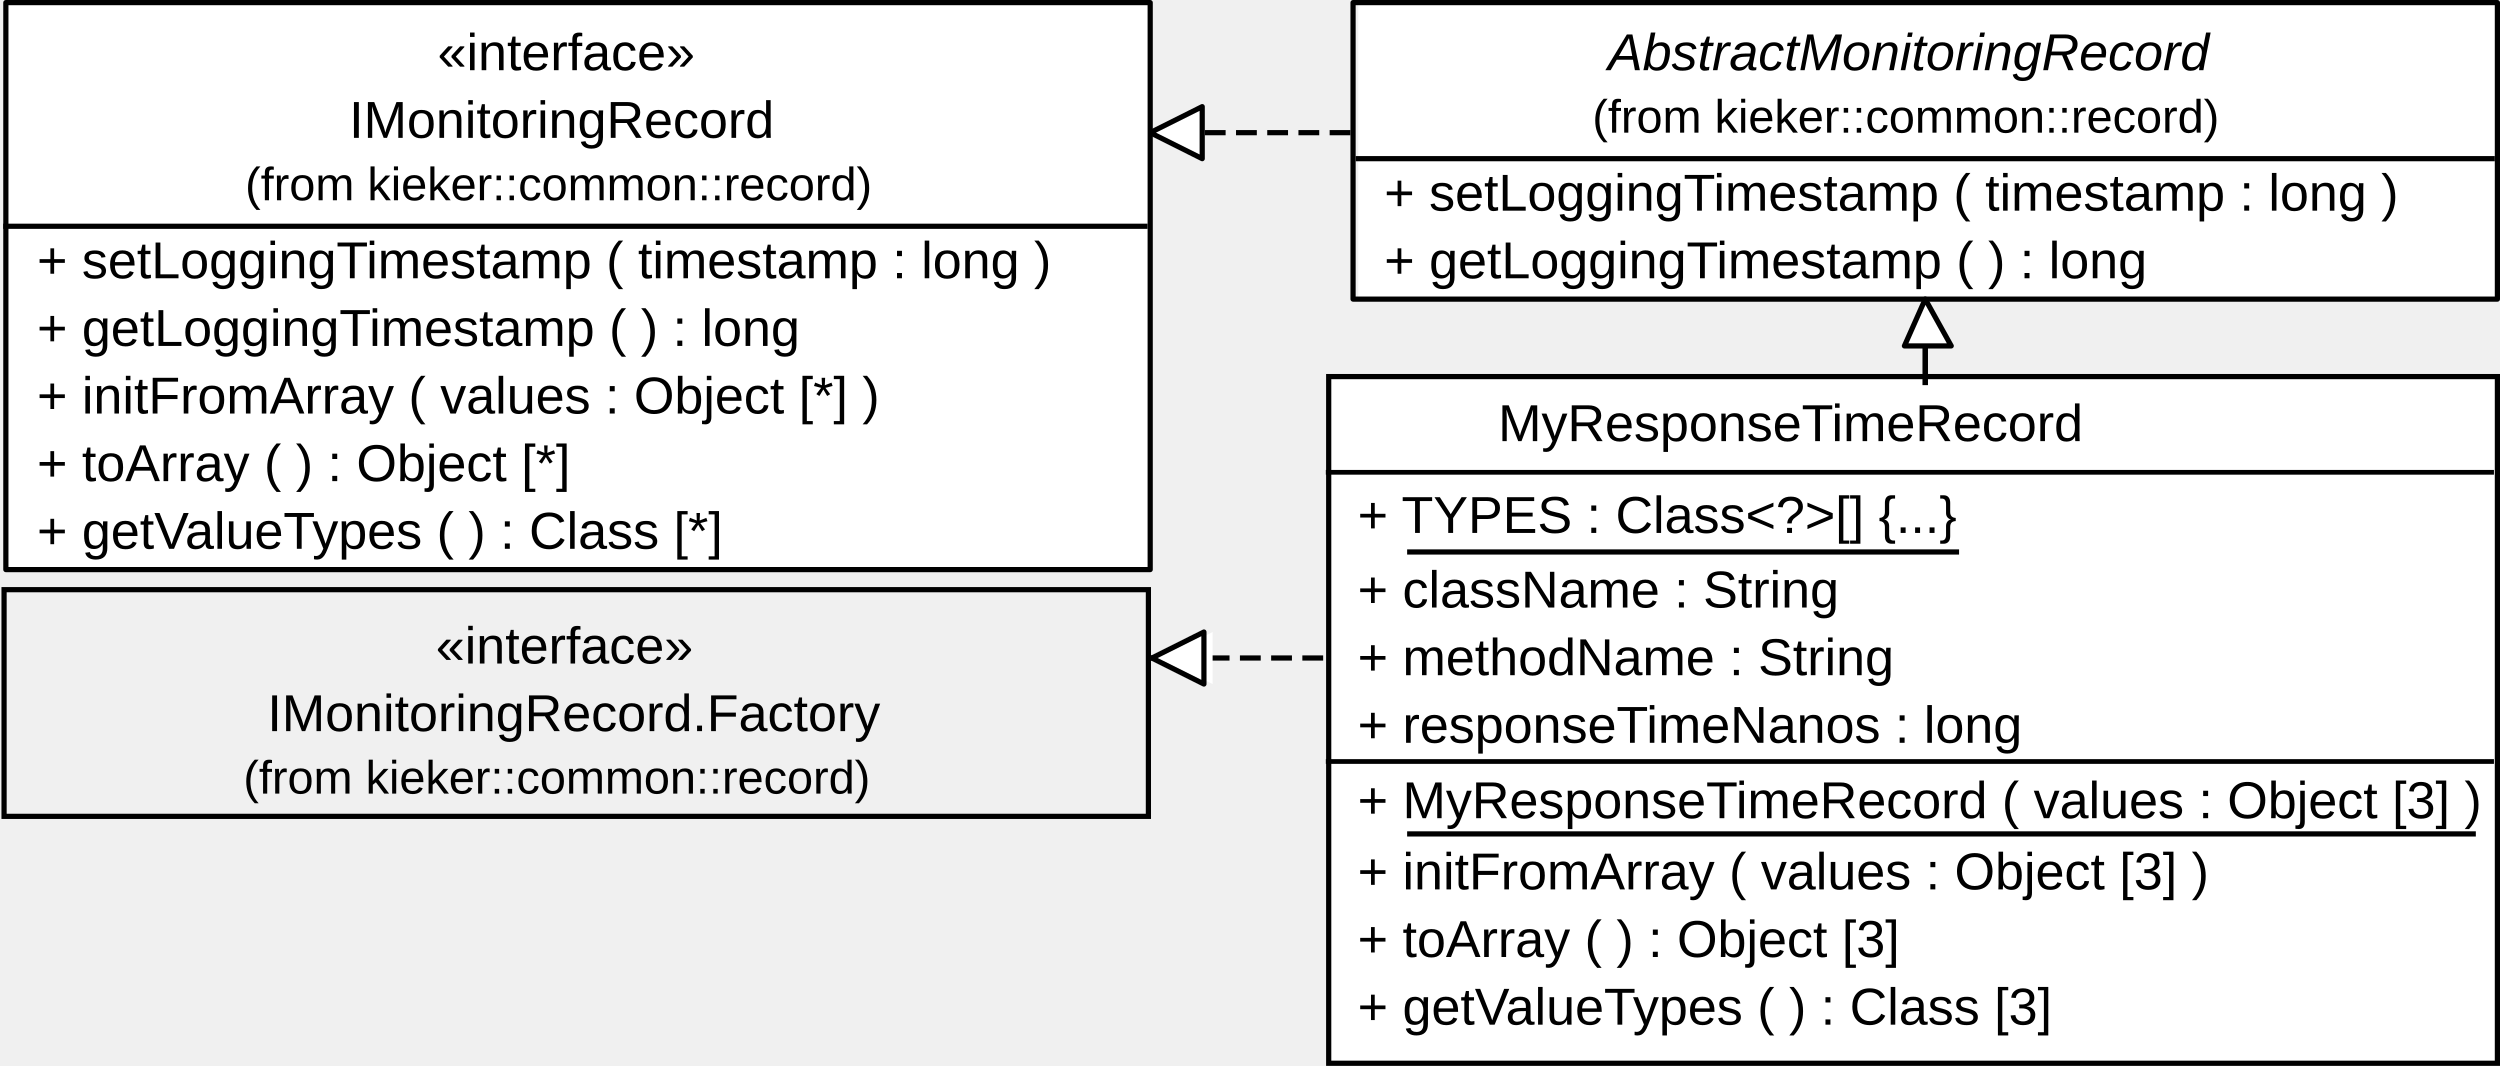
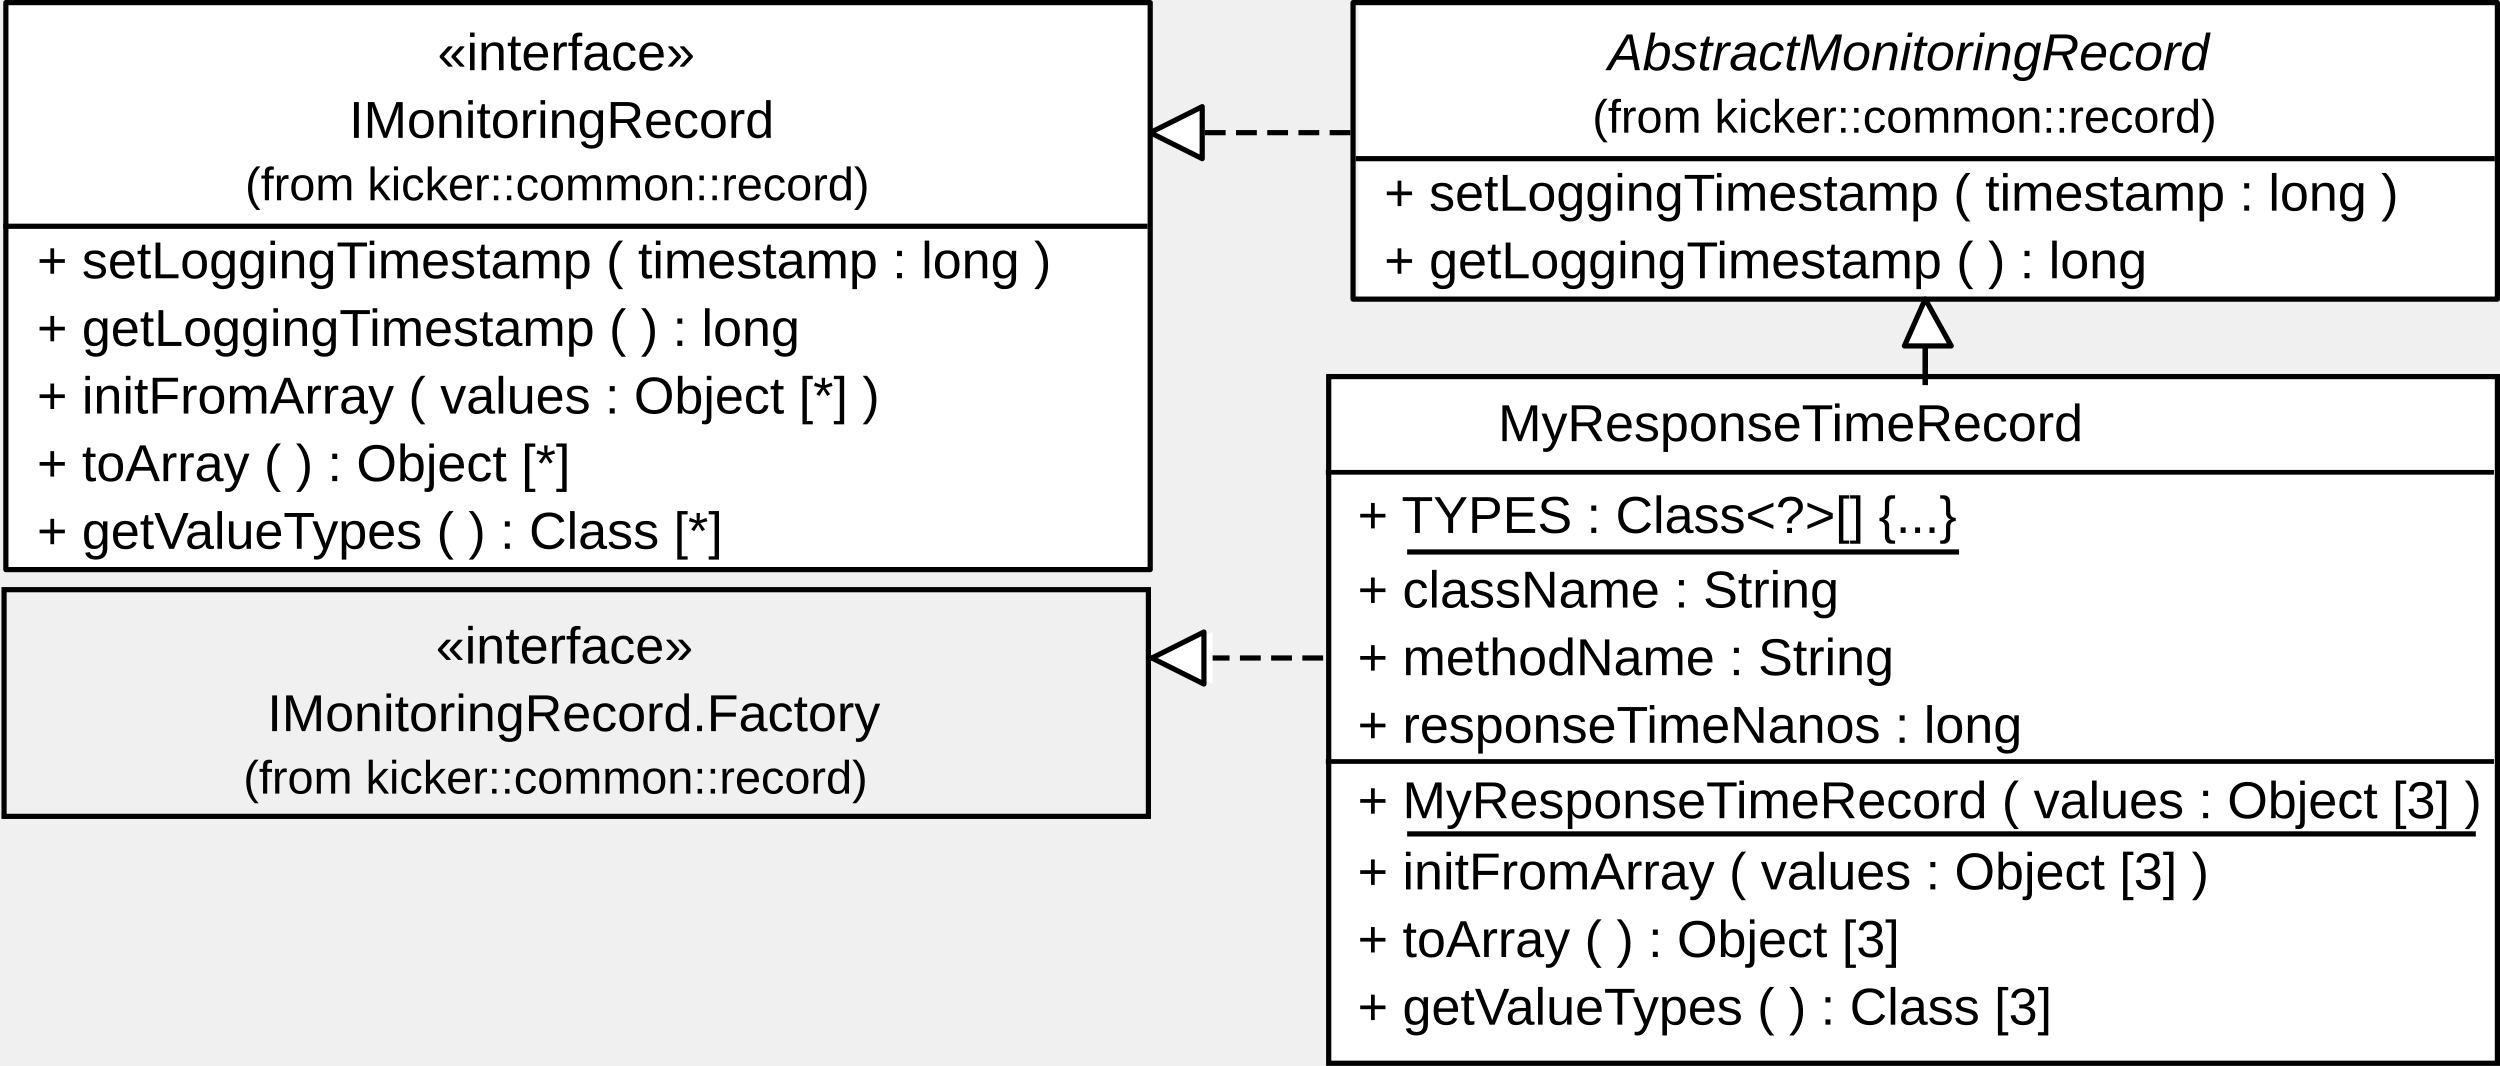
<svg xmlns="http://www.w3.org/2000/svg" shape-rendering="auto" width="480.626" text-rendering="auto" contentScriptType="text/ecmascript" color-interpolation="auto" color-rendering="auto" preserveAspectRatio="xMidYMid meet" font-size="12" viewBox="0 0 480.626 204.864" image-rendering="auto" stroke-miterlimit="10" zoomAndPan="magnify" version="1.0" contentStyleType="text/css" font-style="normal" height="204.864" font-weight="normal" id="svg2" style="font-size:12px;font-style:normal;font-weight:normal;fill:#000000;fill-opacity:1;stroke:#000000;stroke-width:1;stroke-linecap:square;stroke-linejoin:miter;stroke-miterlimit:10;stroke-opacity:1;stroke-dasharray:none;stroke-dashoffset:0;font-family:Dialog">
  <line clip-path="url(#clipPath29-0)" x1="270" x2="230" y1="35" y2="35" id="line176-6" style="font-size:10px;font-style:normal;font-weight:normal;fill:none;stroke:#000000;stroke-width:1;stroke-linecap:square;stroke-linejoin:round;stroke-miterlimit:0;stroke-opacity:1;stroke-dasharray:3, 3;stroke-dashoffset:0;font-family:Arial" transform="translate(-10.12298,91.50617)" />
  <rect style="font-size:12px;font-style:normal;font-weight:normal;fill:#ffffff;stroke:#000000;stroke-width:1;stroke-linecap:square;stroke-linejoin:miter;stroke-miterlimit:10;stroke-opacity:1;stroke-dasharray:none;stroke-dashoffset:0;font-family:Dialog" id="rect4327-8" width="224.683" height="132.015" x="255.443" y="72.398" />
  <rect style="fill:none;stroke:#000000;stroke-width:1;stroke-miterlimit:10;stroke-opacity:1;stroke-dasharray:none" id="rect4327" width="220" height="43.579" x="0.781" y="113.365" />
  <line clip-path="url(#clipPath29)" x1="270" x2="230" y1="35" y2="35" id="line176" style="font-size:10px;fill:none;stroke:#000000;stroke-linejoin:round;stroke-miterlimit:0;stroke-dasharray:3, 3;font-family:Arial" transform="translate(-10.87434,-9.497798)" />
  <line clip-path="url(#clipPath29)" x1="379" x2="379" y1="98" y2="67" id="line186" style="font-size:11px;fill:none;stroke-width:1.061;stroke-linejoin:round;stroke-miterlimit:0" transform="matrix(1,0,0,0.8886957,-8.87434,-13.52448)" />
  <polygon clip-path="url(#clipPath30)" points="240,30 240,40 230,35 " id="polygon178" style="font-size:10px;fill:#ffffff;stroke:none;font-family:Arial" transform="translate(-8.87434,-9.497798)" />
  <polygon clip-path="url(#clipPath30)" points="240,30 240,40 230,35 " id="polygon180" style="font-size:10px;fill:none;stroke:#000000;stroke-linejoin:round;stroke-miterlimit:0;font-family:Arial" transform="translate(-8.87434,-9.497798)" />
  <defs id="genericDefs">
    <defs id="defs1">
      <clipPath id="clipPath1" clipPathUnits="userSpaceOnUse">
        <path id="path9" d="m 268,8 224,0 0,61 -224,0 0,-61 z" />
      </clipPath>
      <clipPath id="clipPath2" clipPathUnits="userSpaceOnUse">
        <path id="path12" d="m 317,12 126,0 0,16 -126,0 0,-16 z" />
      </clipPath>
      <clipPath id="clipPath3" clipPathUnits="userSpaceOnUse">
        <path id="path15" d="m 314,25 131,0 0,14 -131,0 0,-14 z" />
      </clipPath>
      <clipPath id="clipPath4" clipPathUnits="userSpaceOnUse">
        <path id="path18" d="m 274,39 211,0 0,16 -211,0 0,-16 z" />
      </clipPath>
      <clipPath id="clipPath5" clipPathUnits="userSpaceOnUse">
        <path id="path21" d="m 274,52 161,0 0,16 -161,0 0,-16 z" />
      </clipPath>
      <clipPath id="clipPath6" clipPathUnits="userSpaceOnUse">
        <path id="path24" d="m 269,39 222,0 0,29 -222,0 0,-29 z" />
      </clipPath>
      <clipPath id="clipPath7" clipPathUnits="userSpaceOnUse">
        <path id="path27" d="m 268,9 19,0 0,19 -19,0 0,-19 z" />
      </clipPath>
      <clipPath id="clipPath8" clipPathUnits="userSpaceOnUse">
        <path id="path30" d="M 8,8 232,8 232,121 8,121 8,8 z" />
      </clipPath>
      <clipPath id="clipPath9" clipPathUnits="userSpaceOnUse">
        <path id="path33" d="m 92,12 57,0 0,16 -57,0 0,-16 z" />
      </clipPath>
      <clipPath id="clipPath10" clipPathUnits="userSpaceOnUse">
        <path id="path36" d="m 75,25 91,0 0,16 -91,0 0,-16 z" />
      </clipPath>
      <clipPath id="clipPath11" clipPathUnits="userSpaceOnUse">
        <path id="path39" d="m 55,38 131,0 0,14 -131,0 0,-14 z" />
      </clipPath>
      <clipPath id="clipPath12" clipPathUnits="userSpaceOnUse">
        <path id="path42" d="m 15,52 211,0 0,16 -211,0 0,-16 z" />
      </clipPath>
      <clipPath id="clipPath13" clipPathUnits="userSpaceOnUse">
        <path id="path45" d="m 15,65 161,0 0,16 -161,0 0,-16 z" />
      </clipPath>
      <clipPath id="clipPath14" clipPathUnits="userSpaceOnUse">
        <path id="path48" d="m 15,78 174,0 0,16 -174,0 0,-16 z" />
      </clipPath>
      <clipPath id="clipPath15" clipPathUnits="userSpaceOnUse">
        <path id="path51" d="m 15,91 111,0 0,16 -111,0 0,-16 z" />
      </clipPath>
      <clipPath id="clipPath16" clipPathUnits="userSpaceOnUse">
        <path id="path54" d="m 15,104 141,0 0,16 -141,0 0,-16 z" />
      </clipPath>
      <clipPath id="clipPath17" clipPathUnits="userSpaceOnUse">
        <path id="path57" d="m 9,52 222,0 0,68 -222,0 0,-68 z" />
      </clipPath>
      <clipPath id="clipPath18" clipPathUnits="userSpaceOnUse">
        <path id="path60" d="M 9,9 28,9 28,28 9,28 9,9 z" />
      </clipPath>
      <clipPath id="clipPath19" clipPathUnits="userSpaceOnUse">
        <path id="path63" d="m 285,96 189,0 0,102 -189,0 0,-102 z" />
      </clipPath>
      <clipPath id="clipPath20" clipPathUnits="userSpaceOnUse">
        <path id="path66" d="m 319,100 121,0 0,16 -121,0 0,-16 z" />
      </clipPath>
      <clipPath id="clipPath21" clipPathUnits="userSpaceOnUse">
        <path id="path69" d="m 292,116 100,0 0,16 -100,0 0,-16 z" />
      </clipPath>
      <clipPath id="clipPath22" clipPathUnits="userSpaceOnUse">
        <path id="path72" d="m 292,129 113,0 0,16 -113,0 0,-16 z" />
      </clipPath>
      <clipPath id="clipPath23" clipPathUnits="userSpaceOnUse">
        <path id="path75" d="m 292,142 137,0 0,16 -137,0 0,-16 z" />
      </clipPath>
      <clipPath id="clipPath24" clipPathUnits="userSpaceOnUse">
        <path id="path78" d="m 286,116 187,0 0,42 -187,0 0,-42 z" />
      </clipPath>
      <clipPath id="clipPath25" clipPathUnits="userSpaceOnUse">
        <path id="path81" d="m 292,155 176,0 0,16 -176,0 0,-16 z" />
      </clipPath>
      <clipPath id="clipPath26" clipPathUnits="userSpaceOnUse">
        <path id="path84" d="m 292,168 113,0 0,16 -113,0 0,-16 z" />
      </clipPath>
      <clipPath id="clipPath27" clipPathUnits="userSpaceOnUse">
        <path id="path87" d="m 292,181 143,0 0,16 -143,0 0,-16 z" />
      </clipPath>
      <clipPath id="clipPath28" clipPathUnits="userSpaceOnUse">
        <path id="path90" d="m 286,155 187,0 0,42 -187,0 0,-42 z" />
      </clipPath>
      <clipPath id="clipPath29" clipPathUnits="userSpaceOnUse">
        <path id="path93" d="m -1,-1 502,0 0,209 -502,0 0,-209 z" />
      </clipPath>
      <clipPath id="clipPath30" clipPathUnits="userSpaceOnUse">
        <path id="path96" d="m 229,28 14,0 0,14 -14,0 0,-14 z" />
      </clipPath>
      <clipPath id="clipPath31" clipPathUnits="userSpaceOnUse">
        <path id="path99" d="m 241,25 19,0 0,19 -19,0 0,-19 z" />
      </clipPath>
      <clipPath id="clipPath32" clipPathUnits="userSpaceOnUse">
        <path id="path102" d="m 374,66 12,0 0,12 -12,0 0,-12 z" />
      </clipPath>
    </defs>
    <clipPath id="clipPath8-2" clipPathUnits="userSpaceOnUse">
      <path id="path30-7" d="M 8,8 232,8 232,121 8,121 8,8 z" />
    </clipPath>
    <clipPath id="clipPath9-6" clipPathUnits="userSpaceOnUse">
      <path id="path33-2" d="m 92,12 57,0 0,16 -57,0 0,-16 z" />
    </clipPath>
    <clipPath id="clipPath11-9" clipPathUnits="userSpaceOnUse">
      <path id="path39-5" d="m 55,38 131,0 0,14 -131,0 0,-14 z" />
    </clipPath>
    <clipPath id="clipPath12-2" clipPathUnits="userSpaceOnUse">
      <path id="path42-6" d="m 15,52 211,0 0,16 -211,0 0,-16 z" />
    </clipPath>
    <clipPath id="clipPath13-2" clipPathUnits="userSpaceOnUse">
      <path id="path45-7" d="m 15,65 161,0 0,16 -161,0 0,-16 z" />
    </clipPath>
    <clipPath id="clipPath14-7" clipPathUnits="userSpaceOnUse">
      <path id="path48-5" d="m 15,78 174,0 0,16 -174,0 0,-16 z" />
    </clipPath>
    <clipPath id="clipPath15-5" clipPathUnits="userSpaceOnUse">
      <path id="path51-1" d="m 15,91 111,0 0,16 -111,0 0,-16 z" />
    </clipPath>
    <clipPath id="clipPath16-7" clipPathUnits="userSpaceOnUse">
      <path id="path54-7" d="m 15,104 141,0 0,16 -141,0 0,-16 z" />
    </clipPath>
    <clipPath id="clipPath17-4" clipPathUnits="userSpaceOnUse">
      <path id="path57-5" d="m 9,52 222,0 0,68 -222,0 0,-68 z" />
    </clipPath>
    <clipPath id="clipPath3115" clipPathUnits="userSpaceOnUse">
      <path id="path3117" d="M 8,8 232,8 232,121 8,121 8,8 z" />
    </clipPath>
    <clipPath id="clipPath28-5" clipPathUnits="userSpaceOnUse">
      <path id="path90-6" d="m 286,155 187,0 0,42 -187,0 0,-42 z" />
    </clipPath>
    <clipPath id="clipPath28-5-3" clipPathUnits="userSpaceOnUse">
      <path id="path90-6-2" d="m 286,155 187,0 0,42 -187,0 0,-42 z" />
    </clipPath>
    <clipPath id="clipPath30-1" clipPathUnits="userSpaceOnUse">
      <path id="path96-4" d="m 229,28 14,0 0,14 -14,0 0,-14 z" />
    </clipPath>
    <clipPath id="clipPath3364" clipPathUnits="userSpaceOnUse">
      <path id="path3366" d="m 229,28 14,0 0,14 -14,0 0,-14 z" />
    </clipPath>
    <clipPath id="clipPath29-0" clipPathUnits="userSpaceOnUse">
      <path id="path93-9" d="m -1,-1 502,0 0,209 -502,0 0,-209 z" />
    </clipPath>
  </defs>
  <g style="font-size:10px;fill:#ffffff;stroke:#ffffff;stroke-linejoin:round;stroke-miterlimit:0;font-family:Arial" id="g104" stroke-miterlimit="0" font-size="10" transform="translate(-8.87434,-9.497798)">
    <rect style="stroke:none" id="rect106" height="57" width="219" clip-path="url(#clipPath1)" y="10" x="270" />
    <text style="font-style:italic;fill:#000000;stroke:none" id="text108" xml:space="preserve" font-style="italic" clip-path="url(#clipPath2)" y="23" x="318">AbstractMonitoringRecord</text>
-     <text style="font-size:9px;fill:#000000;stroke:none" id="text110" xml:space="preserve" clip-path="url(#clipPath3)" y="35" x="315" font-size="9">(from kieker::common::record)</text>
+     <text style="font-size:9px;fill:#000000;stroke:none" id="text110" xml:space="preserve" clip-path="url(#clipPath3)" y="35" x="315" font-size="9">(from kicker::common::record)</text>
    <text style="fill:#000000;stroke:none" id="text112" xml:space="preserve" clip-path="url(#clipPath4)" y="50" x="275">+ setLoggingTimestamp ( timestamp : long )</text>
    <text style="fill:#000000;stroke:none" id="text114" xml:space="preserve" clip-path="url(#clipPath5)" y="63" x="275">+ getLoggingTimestamp ( ) : long</text>
    <line style="fill:none;stroke:#000000" id="line116" y2="40" y1="40" x2="488" x1="270" clip-path="url(#clipPath6)" />
    <rect style="fill:none;stroke:#000000" id="rect118" height="57" width="220" clip-path="url(#clipPath1)" y="10" x="269" />
  </g>
  <g style="font-size:10px;fill:#ffffff;stroke:#ffffff;stroke-linejoin:round;stroke-miterlimit:0;font-family:Arial" id="g124" stroke-miterlimit="0" font-size="10" transform="translate(-8.87434,-9.497798)">
    <rect style="stroke:none" id="rect126" height="109" width="220" clip-path="url(#clipPath8)" y="10" x="10" />
    <text style="fill:#000000;stroke:none" id="text128" xml:space="preserve" clip-path="url(#clipPath9)" y="23" x="93">«interface»</text>
    <text style="fill:#000000;stroke:none" id="text130" xml:space="preserve" clip-path="url(#clipPath10)" y="36" x="76">IMonitoringRecord</text>
-     <text style="font-size:9px;fill:#000000;stroke:none" id="text132" xml:space="preserve" clip-path="url(#clipPath11)" y="48" x="56" font-size="9">(from kieker::common::record)</text>
+     <text style="font-size:9px;fill:#000000;stroke:none" id="text132" xml:space="preserve" clip-path="url(#clipPath11)" y="48" x="56" font-size="9">(from kicker::common::record)</text>
    <text style="fill:#000000;stroke:none" id="text134" xml:space="preserve" clip-path="url(#clipPath12)" y="63" x="16">+ setLoggingTimestamp ( timestamp : long )</text>
    <text style="fill:#000000;stroke:none" id="text136" xml:space="preserve" clip-path="url(#clipPath13)" y="76" x="16">+ getLoggingTimestamp ( ) : long</text>
    <text style="fill:#000000;stroke:none" id="text138" xml:space="preserve" clip-path="url(#clipPath14)" y="89" x="16">+ initFromArray ( values : Object [*] )</text>
    <text style="fill:#000000;stroke:none" id="text140" xml:space="preserve" clip-path="url(#clipPath15)" y="102" x="16">+ toArray ( ) : Object [*]</text>
    <text style="fill:#000000;stroke:none" id="text142" xml:space="preserve" clip-path="url(#clipPath16)" y="115" x="16">+ getValueTypes ( ) : Class [*]</text>
    <line style="fill:none;stroke:#000000" id="line144" y2="53" y1="53" x2="229" x1="10" clip-path="url(#clipPath17)" />
    <rect style="fill:none;stroke:#000000" id="rect146" height="109" width="220" clip-path="url(#clipPath8)" y="10" x="10" />
  </g>
  <g style="font-size:10px;fill:#ffffff;stroke:#ffffff;stroke-linejoin:round;stroke-miterlimit:0;font-family:Arial" id="g188" stroke-miterlimit="0" font-size="10" transform="translate(-8.87434,-9.497798)">
    <polygon style="stroke:none" id="polygon190" points="375,76 379,67 384,76 " clip-path="url(#clipPath32)" />
    <polygon style="fill:none;stroke:#000000" id="polygon192" points="375,76 379,67 384,76 " clip-path="url(#clipPath32)" />
  </g>
  <text x="93" y="23" clip-path="url(#clipPath9-6)" xml:space="preserve" id="text128-0" style="font-size:10px;font-style:normal;font-weight:normal;fill:#000000;fill-opacity:1;stroke:none;font-family:Arial" transform="translate(-9.21871,104.5657)">«interface»</text>
  <text x="51.404" y="140.566" clip-path="none" xml:space="preserve" id="text130-6" style="font-size:10px;font-style:normal;font-weight:normal;fill:#000000;fill-opacity:1;stroke:none;font-family:Arial">IMonitoringRecord.Factory</text>
-   <text font-size="9" x="56" y="48" clip-path="url(#clipPath11-9)" xml:space="preserve" id="text132-0" style="font-size:9px;font-style:normal;font-weight:normal;fill:#000000;fill-opacity:1;stroke:none;font-family:Arial" transform="translate(-9.21871,104.5657)">(from kieker::common::record)</text>
+   <text font-size="9" x="56" y="48" clip-path="url(#clipPath11-9)" xml:space="preserve" id="text132-0" style="font-size:9px;font-style:normal;font-weight:normal;fill:#000000;fill-opacity:1;stroke:none;font-family:Arial" transform="translate(-9.21871,104.5657)">(from kicker::common::record)</text>
  <text x="320" y="111" clip-path="url(#clipPath20)" xml:space="preserve" id="text156" style="font-size:10px;fill:#000000;stroke:none;font-family:Arial" transform="translate(-31.9863,-26.19742)">MyResponseTimeRecord</text>
  <text x="293" y="127" clip-path="url(#clipPath21)" xml:space="preserve" id="text158" style="font-size:10px;fill:#000000;stroke:none;font-family:Arial" transform="translate(-31.9863,-10.19743)">+ className : String</text>
  <text x="293" y="140" clip-path="url(#clipPath22)" xml:space="preserve" id="text160" style="font-size:10px;fill:#000000;stroke:none;font-family:Arial" transform="translate(-31.9863,-10.19743)">+ methodName : String</text>
  <text x="293" y="153" clip-path="url(#clipPath23)" xml:space="preserve" id="text162" style="font-size:10px;fill:#000000;stroke:none;font-family:Arial" transform="translate(-31.9863,-10.19743)">+ responseTimeNanos : long</text>
  <line clip-path="url(#clipPath24)" x1="287" x2="471" y1="117" y2="117" id="line164" style="font-size:10px;fill:none;stroke:#000000;stroke-width:0.907;stroke-linejoin:round;stroke-miterlimit:0;font-family:Arial" transform="matrix(1.214502,0,0,1,-93.11947,-26.19742)" />
  <text x="293" y="166" clip-path="url(#clipPath25)" xml:space="preserve" id="text166" style="font-size:10px;fill:#000000;stroke:none;font-family:Arial" transform="translate(-31.9863,4.989143)">+ initFromArray ( values : Object [3] )</text>
  <text x="293" y="179" clip-path="url(#clipPath26)" xml:space="preserve" id="text168" style="font-size:10px;fill:#000000;stroke:none;font-family:Arial" transform="translate(-31.9863,4.989143)">+ toArray ( ) : Object [3]</text>
  <text x="293" y="192" clip-path="url(#clipPath27)" xml:space="preserve" id="text170" style="font-size:10px;fill:#000000;stroke:none;font-family:Arial" transform="translate(-31.9863,4.989143)">+ getValueTypes ( ) : Class [3]</text>
  <line clip-path="url(#clipPath28)" x1="287" x2="471" y1="156" y2="156" id="line172" style="font-size:10px;fill:none;stroke:#000000;stroke-width:0.907;stroke-linejoin:round;stroke-miterlimit:0;font-family:Arial" transform="matrix(1.214502,0,0,1,-93.11947,-9.604141)" />
  <text x="261.014" y="157.303" clip-path="none" xml:space="preserve" id="text166-7" style="font-size:10px;font-style:normal;font-weight:normal;fill:#000000;fill-opacity:1;stroke:none;font-family:Arial">+ MyResponseTimeRecord ( values : Object [3] )</text>
  <text x="261.014" y="102.461" clip-path="none" xml:space="preserve" id="text158-6" style="font-size:10px;font-style:normal;font-weight:normal;fill:#000000;fill-opacity:1;stroke:none;font-family:Arial">+ TYPES : Class&lt;?&gt;[] {...}</text>
  <polygon clip-path="url(#clipPath30-1)" points="240,30 240,40 230,35 " id="polygon178-2" style="font-size:10px;font-style:normal;font-weight:normal;fill:#ffffff;fill-opacity:1;stroke:none;font-family:Arial" transform="translate(-6.87434,91.50617)" />
  <polygon clip-path="url(#clipPath30-1)" points="240,40 230,35 240,30 " id="polygon180-2" style="font-size:10px;font-style:normal;font-weight:normal;fill:#ffffff;stroke:#000000;stroke-width:1;stroke-linecap:square;stroke-linejoin:round;stroke-miterlimit:0;stroke-opacity:1;stroke-dasharray:none;stroke-dashoffset:0;font-family:Arial" transform="translate(-8.544533,91.50617)" />
  <path style="fill:none;stroke:#000000;stroke-width:1px;stroke-linecap:butt;stroke-linejoin:miter;stroke-opacity:1" d="m 270.522,106.118 106.11,0" id="path4442" />
  <path style="font-size:12px;font-style:normal;font-weight:normal;fill:none;stroke:#000000;stroke-width:1px;stroke-linecap:butt;stroke-linejoin:miter;stroke-miterlimit:10;stroke-opacity:1;stroke-dasharray:none;stroke-dashoffset:0;font-family:Dialog" d="m 270.522,160.321 205.458,0" id="path4442-2" />
</svg>
